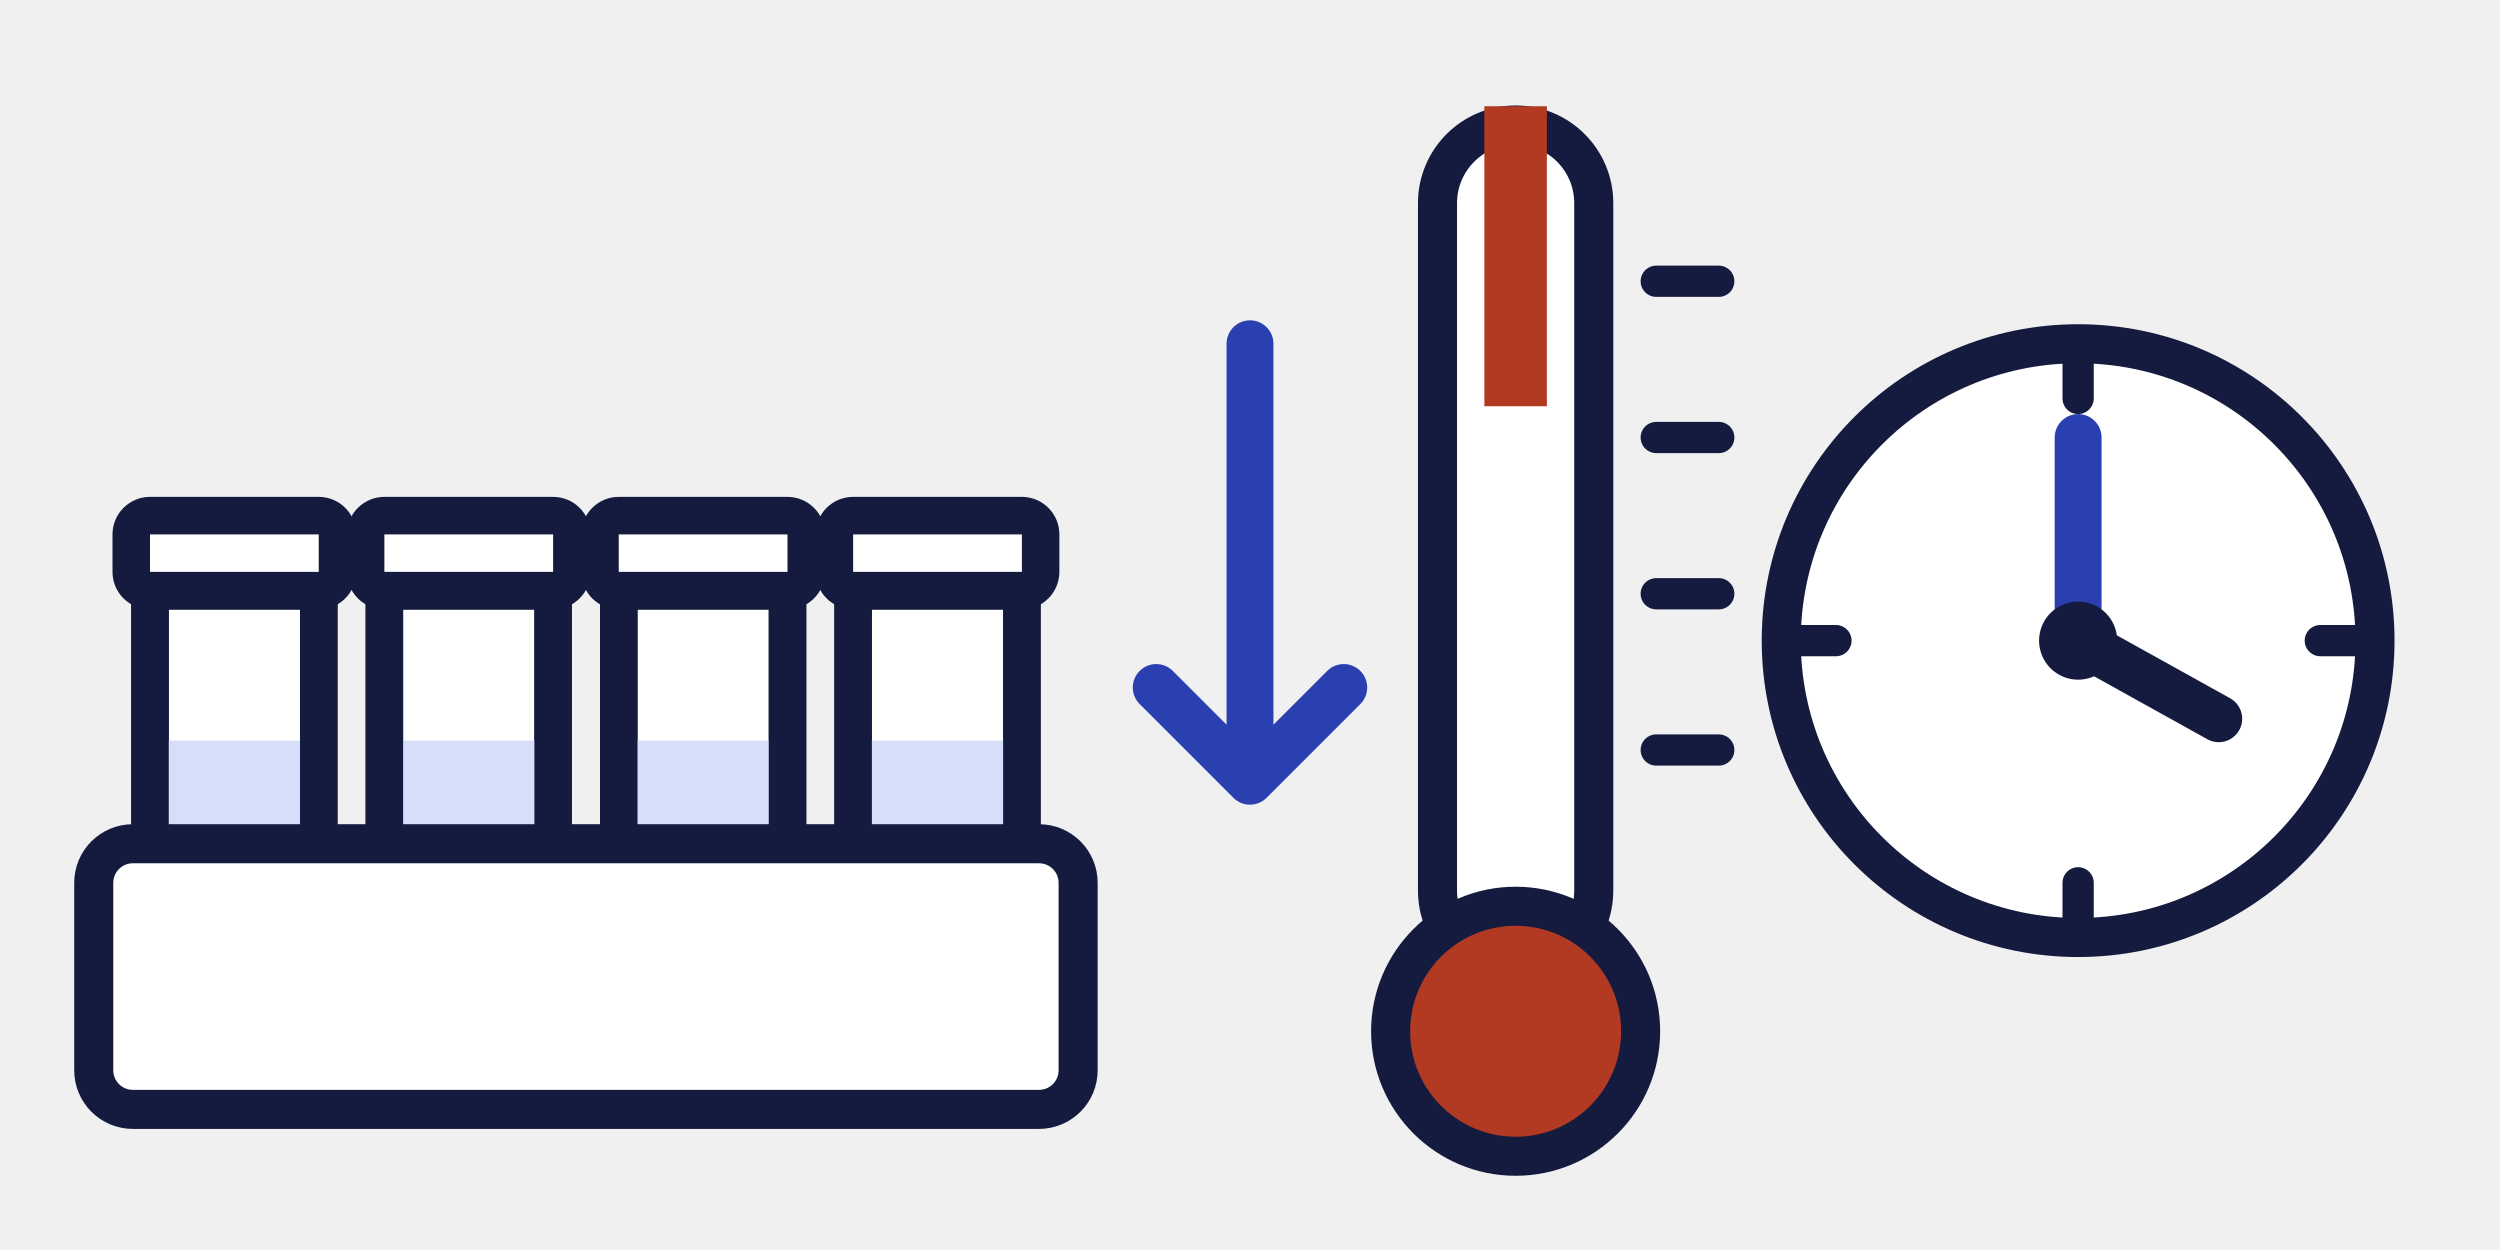
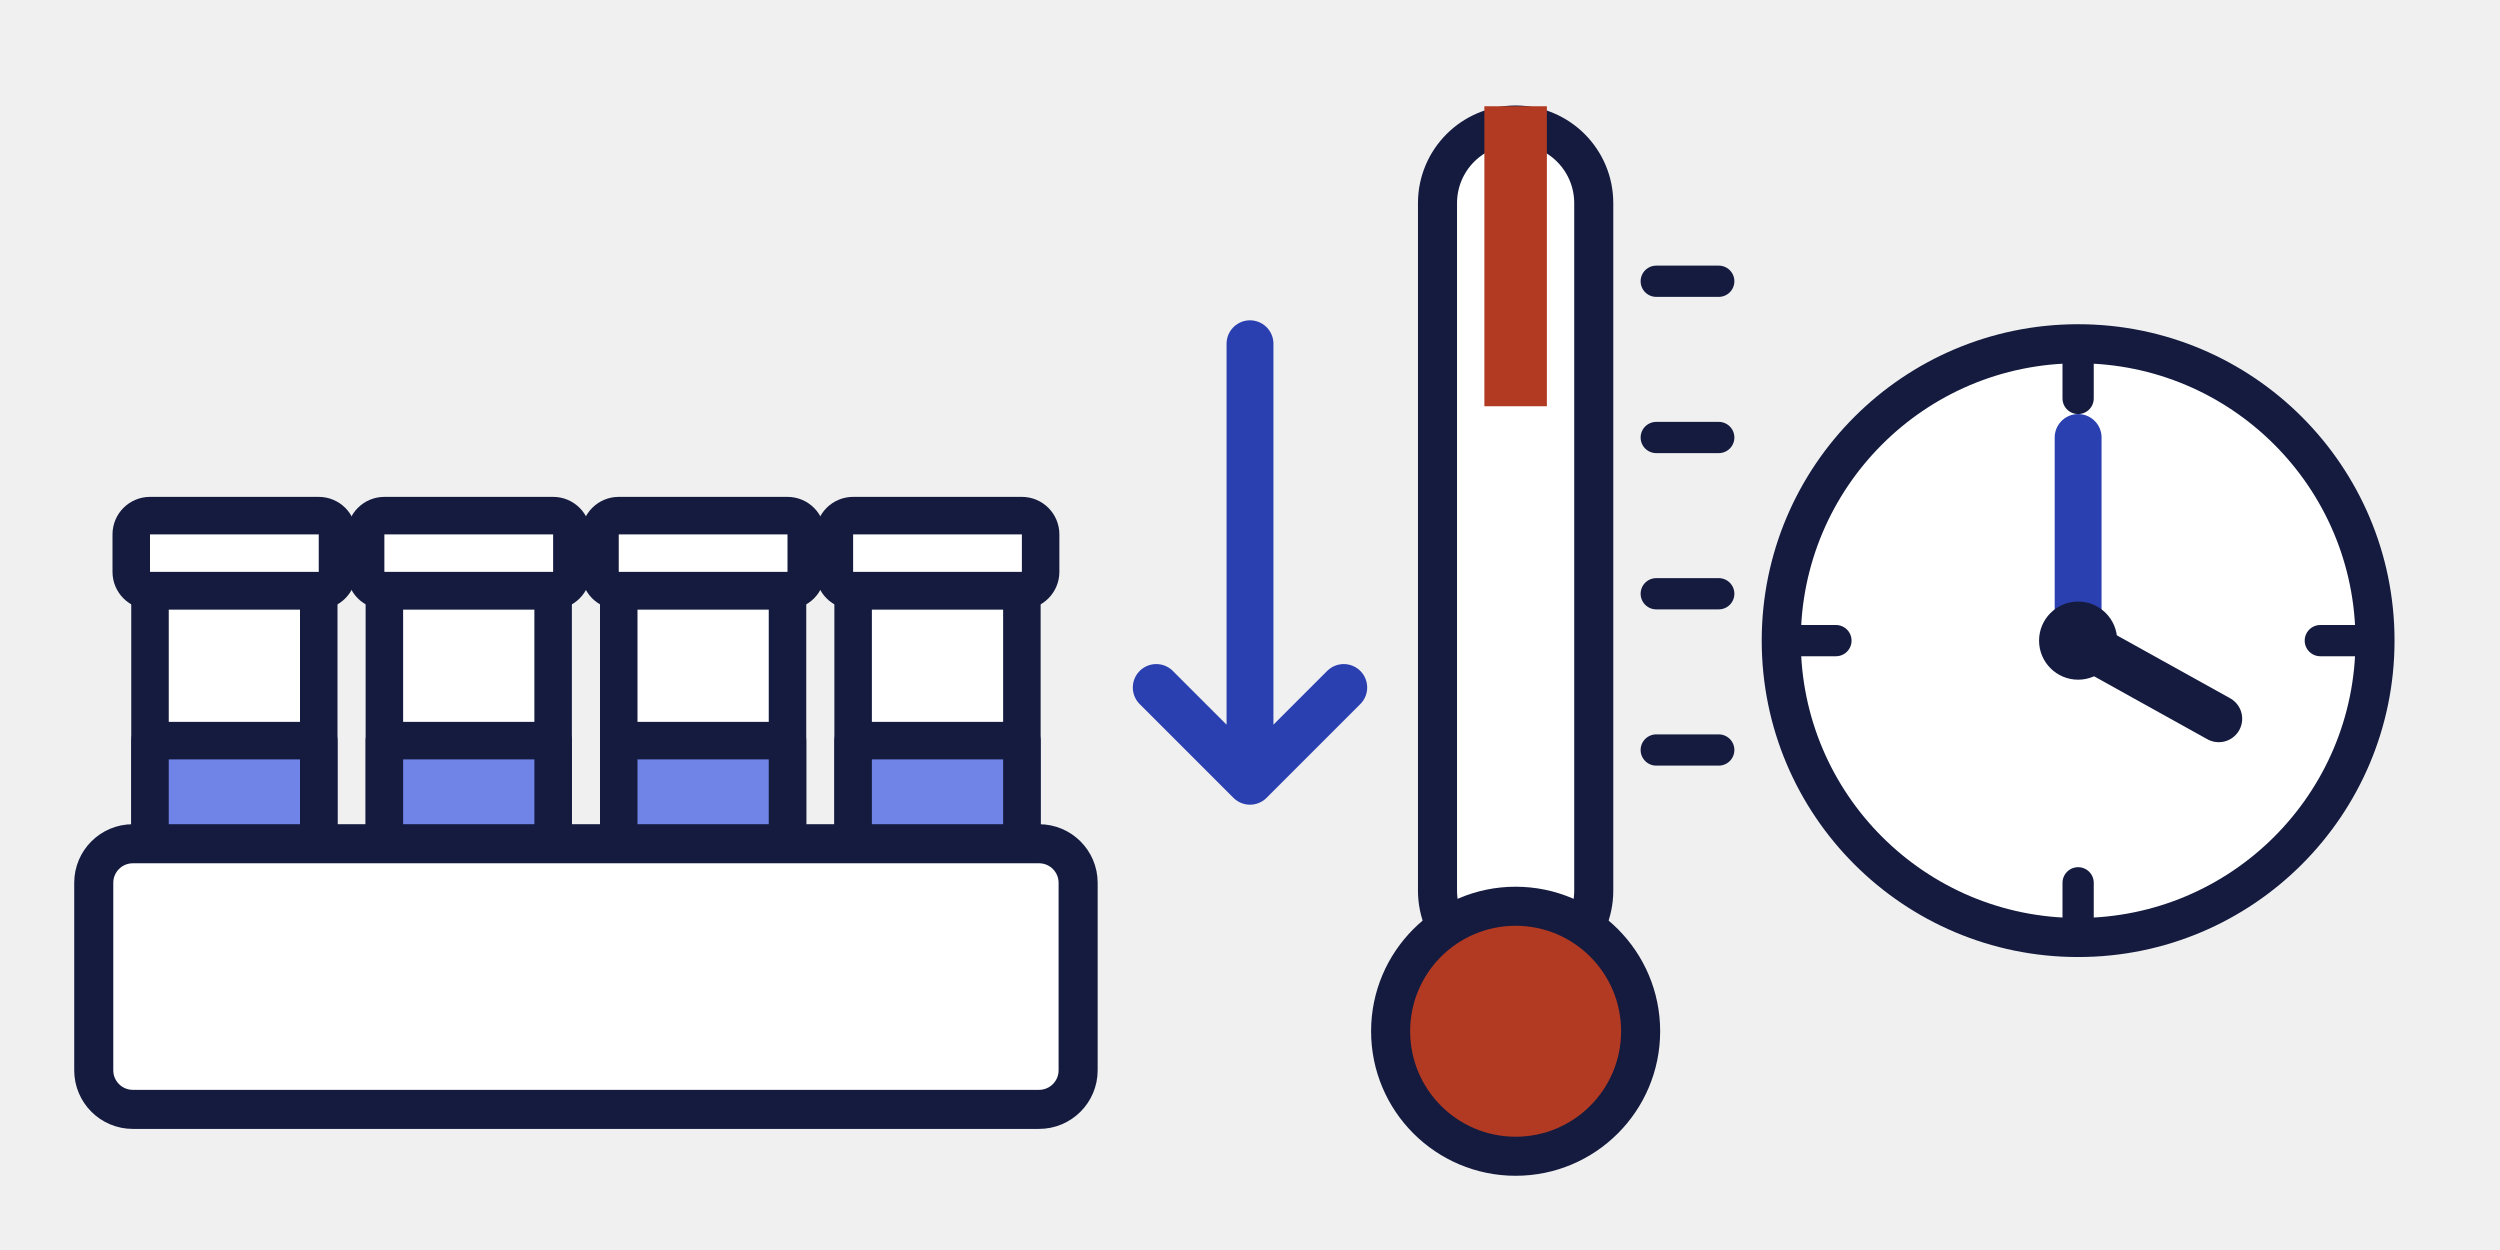
<svg xmlns="http://www.w3.org/2000/svg" viewBox="0 0 320 160" fill="none" stroke="#141b3f" stroke-width="5" stroke-linecap="round" stroke-linejoin="round">
-   <style>.m{transform:scaleY(.4);transform-origin:194px 130px;animation:c 2.4s ease-in-out 3}@keyframes c{from{transform:none}}.h{transform-origin:266px 82px;animation:r 2.4s linear 3}@keyframes r{to{transform:rotate(1turn)}}@media (prefers-reduced-motion:reduce){*{animation:none!important}}</style>
+   <style>.m{transform:scaleY(.4);transform-origin:194px 130px;animation:c 1.6s ease-in-out 3}@keyframes c{from{transform:none}}.h{transform-origin:266px 82px;animation:r 1.6s linear 3}@keyframes r{to{transform:rotate(1turn)}}@media (prefers-reduced-motion:reduce){*{animation:none!important}}</style>
  <defs>
    <g id="f" stroke-width="4">
      <path d="M-9 8v28l9 18 9-18V8z" fill="#fff" />
-       <path d="M-9 24v12l9 18 9-18V24z" fill="#d6defa" stroke="none" />
-       <path d="M-9 8v28l9 18 9-18V8z" />
+       <path d="M-9 24v12l9 18 9-18V24z" fill="#6f84e6" />
      <rect x="-11" y="0" width="22" height="8" rx="2" fill="#fff" />
    </g>
  </defs>
  <use href="#f" transform="translate(30 66) scale(1.2)" />
  <use href="#f" transform="translate(60 66) scale(1.2)" />
  <use href="#f" transform="translate(90 66) scale(1.2)" />
  <use href="#f" transform="translate(120 66) scale(1.2)" />
  <rect x="12" y="108" width="126" height="34" rx="5" fill="#fff" />
  <path d="M160 44v56m-12-12 12 12 12-12" stroke="#2a40b0" stroke-width="6" />
  <rect x="184" y="16" width="20" height="108" rx="10" fill="#fff" />
  <rect class="m" x="190" y="34" width="8" height="96" fill="#b23a22" stroke="none" />
  <circle cx="194" cy="132" r="16" fill="#b23a22" />
  <path d="M212 36h8M212 56h8M212 76h8M212 96h8" stroke-width="4" />
  <circle cx="266" cy="82" r="38" fill="#fff" />
  <path d="M266 44v7M304 82h-7M266 120v-7M228 82h7" stroke-width="4" />
  <path d="M266 82l18 10" stroke-width="6" />
  <path class="h" d="M266 82V56" stroke="#2a40b0" stroke-width="6" />
  <circle cx="266" cy="82" r="5" fill="#141b3f" stroke="none" />
</svg>
